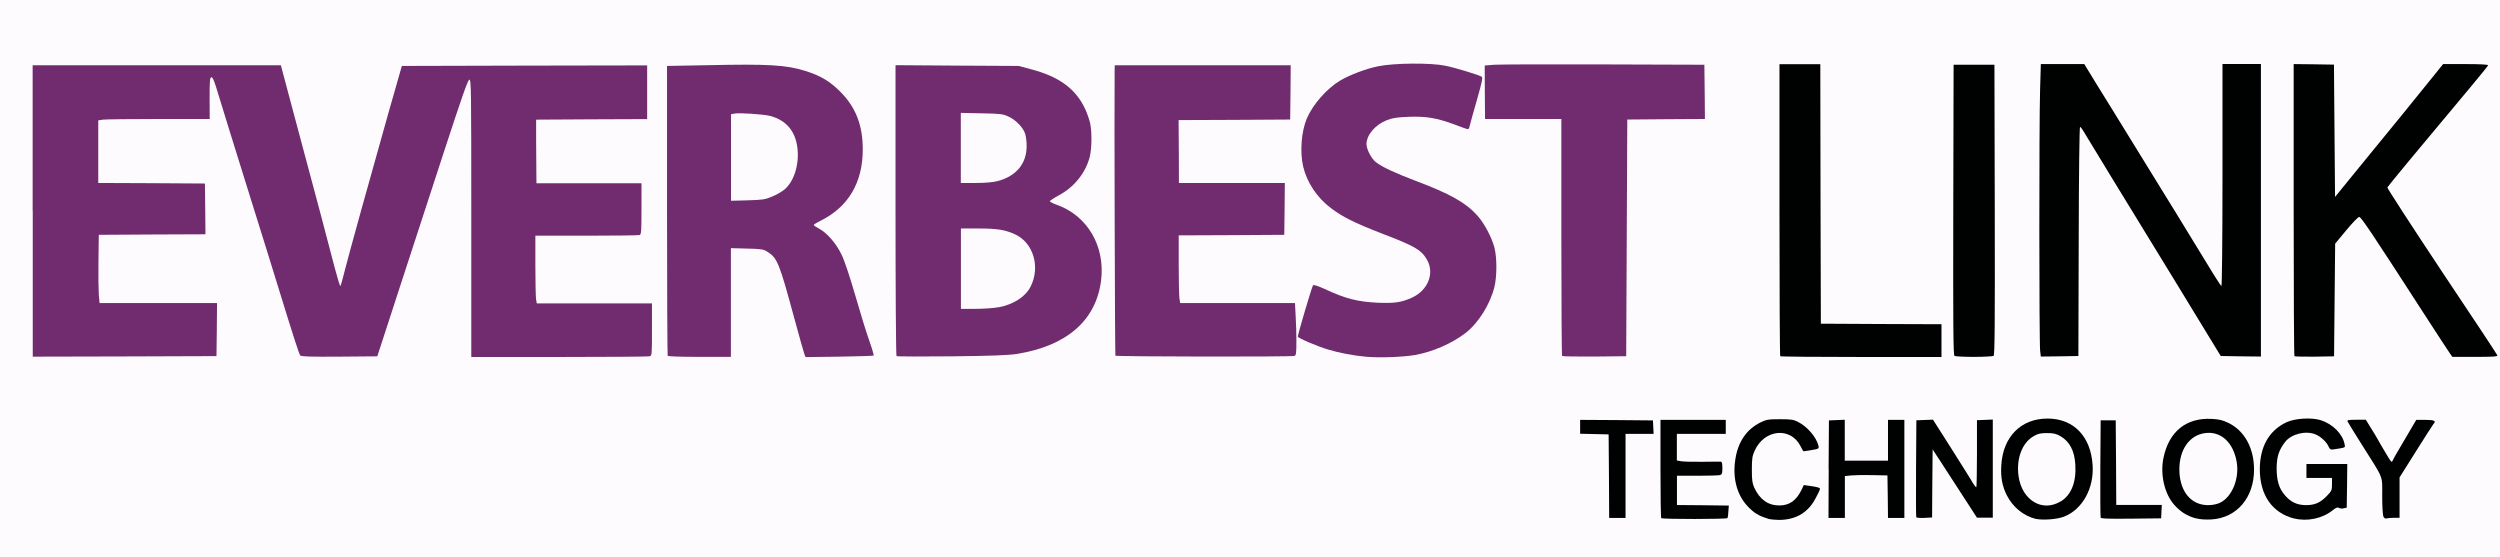
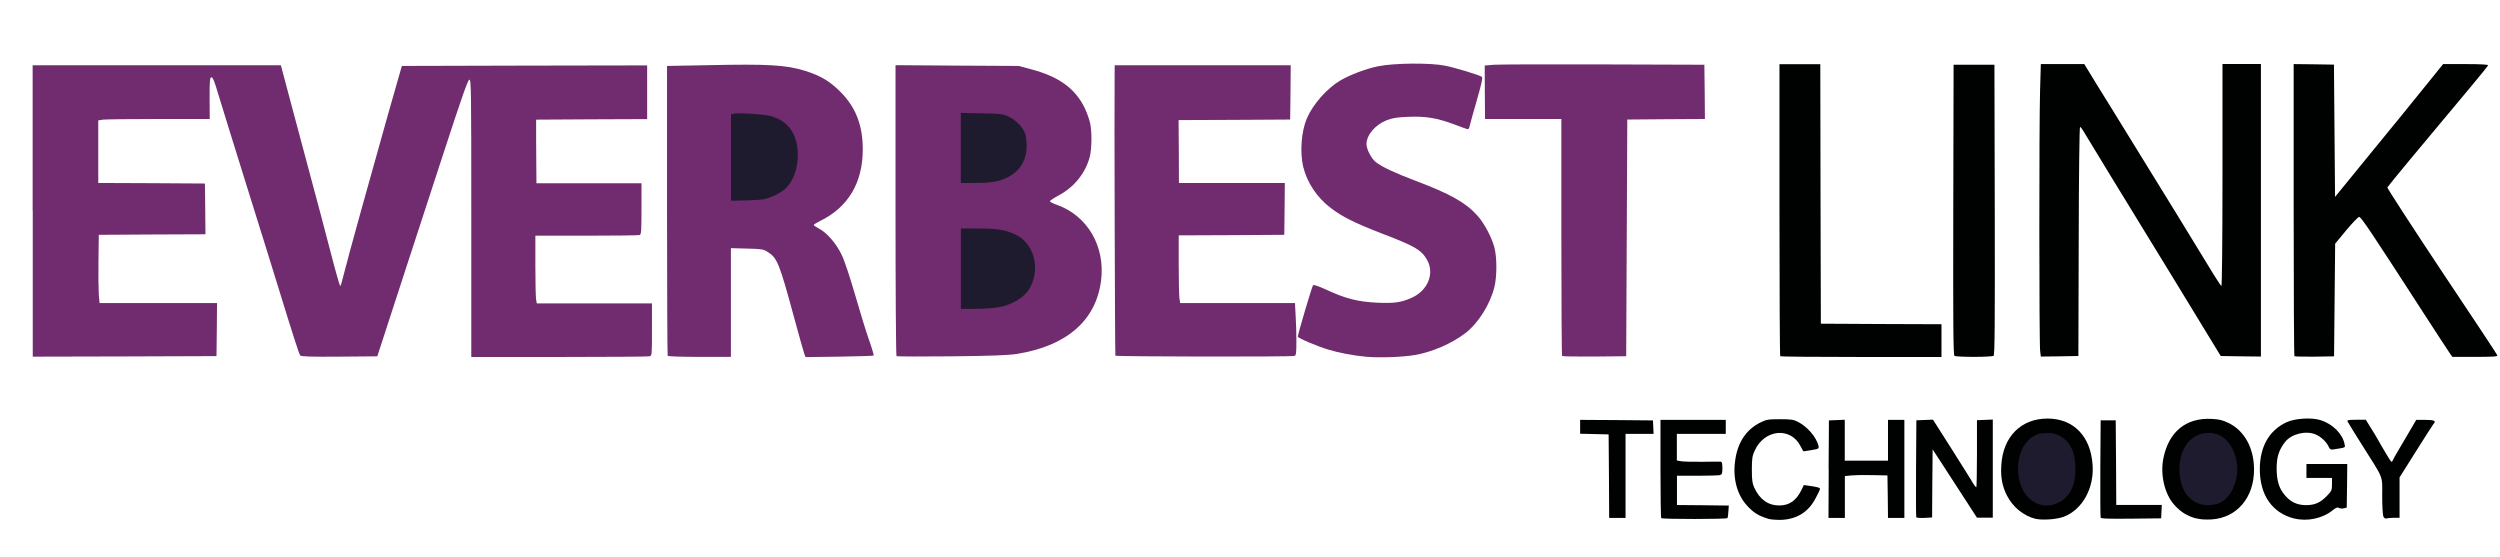
<svg xmlns="http://www.w3.org/2000/svg" version="1.0" width="229px" height="51px" viewBox="0 0 229 51" preserveAspectRatio="xMidYMid meet">
-   <g fill="#fefbff">
-     <path d="M0 25.63 l0 -25.63 114.50 0 114.50 0 0 25.63 0 25.63 -114.50 0 -114.50 0 0 -25.63z m164.23 21.37 c0.27 -0.12 0.67 -0.37 0.91 -0.56 0.43 -0.34 1.09 -1.35 0.99 -1.51 -0.03 -0.04 -0.19 -0.09 -0.35 -0.09 -0.25 0 -0.33 0.07 -0.45 0.34 -0.18 0.45 -0.68 1.01 -1.10 1.24 -0.51 0.28 -2.02 0.25 -2.58 -0.05 -0.52 -0.28 -0.95 -0.76 -1.26 -1.42 -0.19 -0.42 -0.22 -0.68 -0.22 -1.98 0 -1.35 0.02 -1.55 0.26 -2.05 0.30 -0.68 1.01 -1.37 1.57 -1.52 0.23 -0.06 0.72 -0.12 1.09 -0.12 1.07 0 1.75 0.37 2.17 1.21 0.20 0.40 0.43 0.48 0.74 0.30 0.13 -0.09 0.09 -0.19 -0.20 -0.62 -1.45 -2.11 -4.40 -1.98 -5.83 0.29 -0.51 0.81 -0.72 1.67 -0.67 2.72 0.06 1.27 0.35 2.01 1.11 2.82 1.10 1.20 2.53 1.56 3.85 0.98z m24.50 0 c1.22 -0.46 2.16 -1.64 2.52 -3.17 0.61 -2.63 -1.43 -5.32 -3.91 -5.14 -1.84 0.12 -3.31 1.59 -3.66 3.64 -0.29 1.72 0.68 3.74 2.17 4.50 1.04 0.52 1.82 0.58 2.88 0.17z m15.02 -0.13 c1.24 -0.59 2.03 -1.69 2.31 -3.19 0.23 -1.24 -0.25 -2.84 -1.15 -3.85 -0.21 -0.23 -0.68 -0.58 -1.05 -0.75 -2.30 -1.13 -4.76 0.29 -5.35 3.07 -0.36 1.73 0.47 3.73 1.91 4.57 1.10 0.64 2.21 0.69 3.33 0.15z m8.69 0.11 c0.27 -0.12 0.66 -0.35 0.88 -0.52 0.31 -0.25 0.50 -0.32 0.88 -0.32 l0.49 0 0 -1.66 0 -1.66 -1.55 0 -1.55 0 0 0.32 0 0.32 1.17 0 1.17 0 0 0.91 0 0.90 -0.53 0.53 c-0.66 0.66 -1.09 0.81 -2.24 0.80 -1.08 -0.01 -1.58 -0.22 -2.18 -0.91 -0.59 -0.69 -0.76 -1.32 -0.76 -2.82 0 -1.10 0.03 -1.36 0.25 -1.81 0.60 -1.30 1.32 -1.77 2.75 -1.77 1.22 0 1.91 0.38 2.47 1.34 0.09 0.15 0.18 0.18 0.41 0.12 l0.30 -0.07 -0.27 -0.45 c-0.58 -0.99 -1.89 -1.64 -3.12 -1.55 -3.13 0.26 -4.76 4.15 -2.88 6.88 1.03 1.48 2.82 2.07 4.33 1.42z m-54.49 -0.12 l0.03 -0.30 -2.35 0 -2.36 0 0 -1.66 0 -1.66 1.85 0 c2.14 0 2.32 -0.03 2.32 -0.38 l0 -0.26 -1.75 0 c-0.96 0 -1.90 -0.03 -2.08 -0.06 l-0.33 -0.06 0 -1.54 0 -1.54 2.24 0 2.24 0 0 -0.32 0 -0.32 -2.67 0 -2.67 0 0 4.14 c0 2.29 0.03 4.19 0.07 4.23 0.04 0.03 1.27 0.05 2.75 0.04 l2.68 -0.03 0.03 -0.29z m39.73 0 l0.03 -0.30 -2.08 0 -2.09 0 -0.02 -3.87 -0.03 -3.88 -0.37 0 -0.37 0 -0.03 4.06 c-0.01 2.23 0 4.12 0.03 4.20 0.03 0.11 0.59 0.13 2.48 0.11 l2.44 -0.03 0.03 -0.29z m-49.11 -3.61 l0 -3.85 1.29 0 1.28 0 -0.03 -0.29 -0.03 -0.30 -3.01 -0.03 -3.02 -0.02 0 0.32 0 0.31 1.31 0.03 1.30 0.03 0.03 3.82 0.02 3.81 0.43 0 0.43 0 0 -3.85z m20.08 1.93 l0 -1.92 0.57 -0.06 c0.30 -0.03 1.32 -0.05 2.26 -0.03 l1.71 0.03 0.03 1.95 0.02 1.94 0.43 0 0.43 0 0 -4.17 0 -4.17 -0.43 0 -0.43 0 0 1.87 0 1.87 -2.30 0 -2.30 0 0 -1.88 0 -1.87 -0.40 0.03 -0.41 0.03 -0.03 4.14 -0.02 4.13 0.43 0 0.43 0 0 -1.91z m8.01 -1.19 l0 -3.10 0.37 0 c0.36 0 0.41 0.05 0.97 0.94 0.33 0.51 1.23 1.90 2.01 3.10 l1.40 2.16 0.40 0 0.41 0 0 -4.18 0 -4.17 -0.40 0.03 -0.41 0.03 0.02 3.08 0.01 3.07 -0.41 0 c-0.35 0 -0.44 -0.05 -0.63 -0.37 -0.12 -0.21 -1 -1.61 -1.95 -3.11 l-1.72 -2.72 -0.44 0.03 -0.44 0.03 -0.03 4.14 -0.02 4.13 0.43 0 0.43 0 0 -3.10z m42.83 1.25 l0 -1.85 1.21 -1.92 c0.66 -1.05 1.31 -2.09 1.45 -2.31 l0.25 -0.41 -0.37 0 c-0.35 0 -0.37 0.03 -1.39 1.75 -0.57 0.96 -1.07 1.83 -1.10 1.92 -0.04 0.12 -0.19 0.17 -0.47 0.17 l-0.40 0 -0.98 -1.70 c-1.23 -2.14 -1.26 -2.17 -1.69 -2.13 l-0.34 0.03 0.65 1.01 c0.36 0.56 1.01 1.59 1.44 2.29 l0.78 1.28 0 1.68 c0 0.93 0.03 1.75 0.06 1.85 0.04 0.12 0.20 0.17 0.48 0.17 l0.42 0 0 -1.85z m-90.47 -13.01 c1.64 -0.23 3.61 -1.06 4.88 -2.04 1.67 -1.27 2.83 -3.64 2.83 -5.74 0 -1.53 -0.66 -3.21 -1.72 -4.40 -1.06 -1.20 -2.51 -2.01 -5.67 -3.19 -1.89 -0.72 -3.04 -1.25 -3.62 -1.70 -0.78 -0.60 -1.11 -2.08 -0.66 -3.05 0.27 -0.59 0.93 -1.15 1.68 -1.45 0.53 -0.20 0.89 -0.25 2.25 -0.29 1.85 -0.05 2.57 0.04 4.08 0.54 0.57 0.18 1.07 0.33 1.12 0.34 0.09 0 0.94 -2.84 1.09 -3.65 l0.06 -0.33 -1.15 -0.37 c-1.94 -0.63 -2.85 -0.77 -4.87 -0.75 -2.63 0.03 -4.48 0.49 -6.27 1.55 -1.23 0.74 -2.48 2.16 -3.03 3.45 -1.13 2.68 -0.25 5.75 2.20 7.58 1.06 0.80 2.16 1.35 4.59 2.30 3.11 1.20 3.67 1.53 4.21 2.42 0.27 0.46 0.30 0.61 0.30 1.42 -0.01 1.05 -0.18 1.51 -0.79 2.11 -0.88 0.85 -2.04 1.14 -4.35 1.06 -2.10 -0.07 -3.49 -0.42 -5.20 -1.27 -0.23 -0.12 -0.44 -0.19 -0.46 -0.16 -0.02 0.02 -0.28 0.85 -0.58 1.85 -0.29 1 -0.56 1.90 -0.60 2 -0.04 0.14 0.07 0.23 0.57 0.45 2.96 1.31 6.01 1.75 9.11 1.32z m-109.50 -2.04 l0.02 -2.11 -5.38 0 -5.38 0 -0.07 -0.77 c-0.03 -0.43 -0.05 -1.98 -0.03 -3.45 l0.03 -2.67 4.89 -0.03 4.88 -0.02 -0.02 -2.01 -0.03 -2 -4.88 -0.03 -4.89 -0.02 0 -3.19 0 -3.18 0.41 -0.07 c0.21 -0.03 2.50 -0.06 5.06 -0.06 l4.68 0 0.02 -1.90 0.03 -1.89 0.48 -0.03 0.48 -0.03 0.46 1.53 c0.26 0.84 1.46 4.74 2.69 8.68 1.23 3.94 2.55 8.19 2.94 9.45 1.21 3.93 1.78 5.71 1.89 5.85 0.09 0.10 0.82 0.13 3.27 0.11 l3.15 -0.03 1.91 -5.87 c1.06 -3.23 2.92 -8.93 4.13 -12.66 l2.21 -6.78 0.50 -0.03 0.50 -0.03 0 12.71 0 12.72 7.72 0 c4.24 0 7.82 -0.03 7.96 -0.06 0.23 -0.06 0.23 -0.09 0.23 -2.14 l0 -2.07 -5.28 0 -5.27 0 -0.07 -0.40 c-0.03 -0.22 -0.06 -1.76 -0.06 -3.42 l0 -3.02 4.69 0 c2.58 0 4.76 -0.03 4.86 -0.06 0.15 -0.05 0.17 -0.34 0.17 -2.08 l0 -2.02 -4.80 0 -4.79 0 -0.06 -1.73 c-0.03 -0.96 -0.04 -2.41 -0.04 -3.24 l0.02 -1.50 5.11 -0.03 5.09 -0.02 0 -2.14 0 -2.14 -10.91 0.02 -10.92 0.03 -1.11 3.90 c-1.59 5.60 -3.50 12.48 -4.03 14.53 l-0.46 1.76 -0.37 0.03 -0.37 0.03 -0.46 -1.79 c-0.46 -1.81 -1.78 -6.78 -3.67 -13.81 -0.56 -2.08 -1.07 -3.99 -1.13 -4.24 l-0.12 -0.46 -11.04 0 -11.05 0 0 13.03 0 13.03 8.10 -0.02 8.09 -0.03 0.03 -2.10z m47.12 -2.82 l0 -4.98 1.79 0.04 c1.67 0.03 1.82 0.05 2.19 0.29 0.91 0.57 1.08 0.97 2.47 6.10 0.44 1.61 0.84 3.08 0.91 3.24 l0.12 0.30 2.66 -0.03 c1.46 -0.02 2.69 -0.05 2.71 -0.09 0.03 -0.03 -0.11 -0.53 -0.31 -1.12 -0.21 -0.59 -0.74 -2.32 -1.17 -3.85 -0.48 -1.64 -0.97 -3.13 -1.23 -3.65 -0.48 -1.01 -1.35 -2.01 -2.07 -2.39 -0.44 -0.23 -0.48 -0.29 -0.48 -0.65 0 -0.38 0.03 -0.42 0.64 -0.72 1.94 -0.97 3.09 -2.39 3.63 -4.54 0.41 -1.61 0.20 -3.32 -0.61 -4.98 -0.29 -0.60 -0.60 -1.01 -1.25 -1.66 -0.96 -0.96 -1.82 -1.46 -3.21 -1.90 -1.66 -0.52 -2.77 -0.59 -8.99 -0.52 l-3.02 0.02 0 12.96 c0 7.13 0.03 13 0.07 13.03 0.03 0.04 1.22 0.07 2.62 0.07 l2.54 0 0 -4.98z m26.17 4.72 c3.83 -0.62 6.31 -2.34 7.35 -5.09 1.20 -3.20 -0.46 -6.76 -3.67 -7.91 l-0.69 -0.25 0.03 -0.43 c0.03 -0.42 0.05 -0.44 0.83 -0.85 2.68 -1.43 3.70 -4.42 2.45 -7.20 -0.85 -1.89 -2.40 -3.03 -5.04 -3.72 l-1.09 -0.29 -5.31 -0.03 -5.32 -0.04 0 12.97 c0 7.12 0.03 13 0.09 13.05 0.14 0.15 9.26 -0.02 10.38 -0.20z m25.46 0.19 c0.19 -0.07 0.22 -1.05 0.10 -3.07 l-0.06 -1.14 -5.26 0 -5.26 0 -0.07 -0.49 c-0.03 -0.28 -0.06 -1.82 -0.06 -3.42 l0 -2.93 4.84 -0.02 4.83 -0.03 0.03 -2.05 0.02 -2.06 -4.86 0 -4.86 0 0 -3.20 0 -3.20 5.11 -0.02 5.09 -0.03 0.03 -2.16 0.02 -2.17 -7.74 0 -7.74 0 0 0.62 c-0.03 6.15 0.02 25.28 0.06 25.35 0.06 0.11 15.52 0.14 15.79 0.03z m30.40 -10.83 l0.05 -10.84 3.56 -0.03 3.55 -0.02 -0.02 -2.17 -0.03 -2.16 -9.69 0 c-5.32 0 -9.70 0.02 -9.72 0.05 -0.03 0.03 -0.03 1 0 2.17 l0.04 2.10 3.46 0 3.46 0 0 10.82 c0 5.96 0.03 10.86 0.07 10.91 0.04 0.03 1.23 0.05 2.64 0.04 l2.57 -0.03 0.05 -10.84z m28.84 9.72 l0 -1.17 -5.52 -0.02 -5.53 -0.03 -0.03 -11.88 -0.02 -11.89 -1.55 0 -1.55 0 0 13.01 c0 7.16 0.03 13.05 0.07 13.08 0.03 0.04 3.24 0.07 7.10 0.07 l7.03 0 0 -1.17z m4.79 1.09 c0.11 -0.07 0.13 -2.76 0.11 -13.06 l-0.03 -12.97 -1.55 0 -1.55 0 -0.03 12.97 c-0.02 10.31 0 12.99 0.11 13.06 0.07 0.04 0.74 0.09 1.47 0.09 0.74 0 1.40 -0.04 1.47 -0.09z m7.80 -10.46 l0.02 -10.50 0.42 0 c0.41 0 0.44 0.03 0.77 0.62 0.32 0.56 3.59 5.91 8.17 13.37 0.98 1.61 2.36 3.86 3.03 4.97 l1.24 2.03 1.52 0.03 1.52 0.03 0 -13.09 0 -13.08 -1.44 0 -1.44 0 0 10.21 0 10.20 -0.40 -0.03 c-0.41 -0.03 -0.42 -0.04 -1.67 -2.11 -0.69 -1.14 -1.98 -3.24 -2.85 -4.65 -0.87 -1.41 -2.60 -4.22 -3.85 -6.25 -1.25 -2.03 -2.78 -4.52 -3.41 -5.52 l-1.13 -1.85 -1.67 0 -1.67 0 -0.07 2.60 c-0.09 2.89 -0.07 22.41 0.02 23.12 l0.05 0.46 1.40 -0.03 1.40 -0.03 0.03 -10.49z m23.41 5.33 l0.05 -5.16 1.01 -1.22 1.01 -1.23 0.49 0 0.50 0 1.79 2.76 c0.98 1.51 2.77 4.26 3.96 6.11 1.20 1.85 2.28 3.49 2.39 3.66 l0.21 0.29 1.59 0 1.59 0 -4.90 -7.36 c-4.36 -6.53 -4.91 -7.41 -4.91 -7.78 0 -0.37 0.23 -0.68 2.95 -3.93 1.61 -1.93 3.61 -4.33 4.43 -5.32 l1.48 -1.78 -1.54 0 -1.54 0 -0.36 0.46 c-0.51 0.63 -3.63 4.45 -6.80 8.35 -2.49 3.04 -2.73 3.31 -3.07 3.34 l-0.36 0.03 -0.02 -6.07 -0.03 -6.07 -1.52 -0.03 -1.53 -0.03 0 13.02 c0 7.16 0.03 13.05 0.07 13.09 0.04 0.03 0.73 0.05 1.52 0.04 l1.45 -0.03 0.05 -5.16z" />
+   <g fill="#1e1b2e">
+     <path d="M164.23 47 c0.27 -0.12 0.67 -0.37 0.91 -0.56 0.43 -0.34 1.09 -1.35 0.99 -1.51 -0.03 -0.04 -0.19 -0.09 -0.35 -0.09 -0.25 0 -0.33 0.07 -0.45 0.34 -0.18 0.45 -0.68 1.01 -1.10 1.24 -0.51 0.28 -2.02 0.25 -2.58 -0.05 -0.52 -0.28 -0.95 -0.76 -1.26 -1.42 -0.19 -0.42 -0.22 -0.68 -0.22 -1.98 0 -1.35 0.02 -1.55 0.26 -2.05 0.30 -0.68 1.01 -1.37 1.57 -1.52 0.23 -0.06 0.72 -0.12 1.09 -0.12 1.07 0 1.75 0.37 2.17 1.21 0.20 0.40 0.43 0.48 0.74 0.30 0.13 -0.09 0.09 -0.19 -0.20 -0.62 -1.45 -2.11 -4.40 -1.98 -5.83 0.29 -0.51 0.81 -0.72 1.67 -0.67 2.72 0.06 1.27 0.35 2.01 1.11 2.82 1.10 1.20 2.53 1.56 3.85 0.98z m24.50 0 c1.22 -0.46 2.16 -1.64 2.52 -3.17 0.61 -2.63 -1.43 -5.32 -3.91 -5.14 -1.84 0.12 -3.31 1.59 -3.66 3.64 -0.29 1.72 0.68 3.74 2.17 4.50 1.04 0.52 1.82 0.58 2.88 0.17z m15.02 -0.13 c1.24 -0.59 2.03 -1.69 2.31 -3.19 0.23 -1.24 -0.25 -2.84 -1.15 -3.85 -0.21 -0.23 -0.68 -0.58 -1.05 -0.75 -2.30 -1.13 -4.76 0.29 -5.35 3.07 -0.36 1.73 0.47 3.73 1.91 4.57 1.10 0.64 2.21 0.69 3.33 0.15z m8.69 0.11 c0.27 -0.12 0.66 -0.35 0.88 -0.52 0.31 -0.25 0.50 -0.32 0.88 -0.32 l0.49 0 0 -1.66 0 -1.66 -1.55 0 -1.55 0 0 0.32 0 0.32 1.17 0 1.17 0 0 0.91 0 0.90 -0.53 0.53 c-0.66 0.66 -1.09 0.81 -2.24 0.80 -1.08 -0.01 -1.58 -0.22 -2.18 -0.91 -0.59 -0.69 -0.76 -1.32 -0.76 -2.82 0 -1.10 0.03 -1.36 0.25 -1.81 0.60 -1.30 1.32 -1.77 2.75 -1.77 1.22 0 1.91 0.38 2.47 1.34 0.09 0.15 0.18 0.18 0.41 0.12 l0.30 -0.07 -0.27 -0.45 c-0.58 -0.99 -1.89 -1.64 -3.12 -1.55 -3.13 0.26 -4.76 4.15 -2.88 6.88 1.03 1.48 2.82 2.07 4.33 1.42z m-54.49 -0.12 l0.03 -0.30 -2.35 0 -2.36 0 0 -1.66 0 -1.66 1.85 0 c2.14 0 2.32 -0.03 2.32 -0.38 l0 -0.26 -1.75 0 c-0.96 0 -1.90 -0.03 -2.08 -0.06 l-0.33 -0.06 0 -1.54 0 -1.54 2.24 0 2.24 0 0 -0.32 0 -0.32 -2.67 0 -2.67 0 0 4.14 c0 2.29 0.03 4.19 0.07 4.23 0.04 0.03 1.27 0.05 2.75 0.04 l2.68 -0.03 0.03 -0.29z m39.73 0 l0.03 -0.30 -2.08 0 -2.09 0 -0.02 -3.87 -0.03 -3.88 -0.37 0 -0.37 0 -0.03 4.06 c-0.01 2.23 0 4.12 0.03 4.20 0.03 0.11 0.59 0.13 2.48 0.11 l2.44 -0.03 0.03 -0.29z m-49.11 -3.61 l0 -3.85 1.29 0 1.28 0 -0.03 -0.29 -0.03 -0.30 -3.01 -0.03 -3.02 -0.02 0 0.32 0 0.31 1.31 0.03 1.30 0.03 0.03 3.82 0.02 3.81 0.43 0 0.43 0 0 -3.85z m20.08 1.93 l0 -1.92 0.57 -0.06 c0.30 -0.03 1.32 -0.05 2.26 -0.03 l1.71 0.03 0.03 1.95 0.02 1.94 0.43 0 0.43 0 0 -4.17 0 -4.17 -0.43 0 -0.43 0 0 1.87 0 1.87 -2.30 0 -2.30 0 0 -1.88 0 -1.87 -0.40 0.03 -0.41 0.03 -0.03 4.14 -0.02 4.13 0.43 0 0.43 0 0 -1.91z m8.01 -1.19 l0 -3.10 0.37 0 c0.36 0 0.41 0.05 0.97 0.94 0.33 0.51 1.23 1.90 2.01 3.10 l1.40 2.16 0.40 0 0.41 0 0 -4.18 0 -4.17 -0.40 0.03 -0.41 0.03 0.02 3.08 0.01 3.07 -0.41 0 c-0.35 0 -0.44 -0.05 -0.63 -0.37 -0.12 -0.21 -1 -1.61 -1.95 -3.11 l-1.72 -2.72 -0.44 0.03 -0.44 0.03 -0.03 4.14 -0.02 4.13 0.43 0 0.43 0 0 -3.10z m42.83 1.25 l0 -1.85 1.21 -1.92 c0.66 -1.05 1.31 -2.09 1.45 -2.31 l0.25 -0.41 -0.37 0 c-0.35 0 -0.37 0.03 -1.39 1.75 -0.57 0.96 -1.07 1.83 -1.10 1.92 -0.04 0.12 -0.19 0.17 -0.47 0.17 l-0.40 0 -0.98 -1.70 c-1.23 -2.14 -1.26 -2.17 -1.69 -2.13 l-0.34 0.03 0.65 1.01 c0.36 0.56 1.01 1.59 1.44 2.29 l0.78 1.28 0 1.68 c0 0.93 0.03 1.75 0.06 1.85 0.04 0.12 0.20 0.17 0.48 0.17 l0.42 0 0 -1.85z m-90.47 -13.01 c1.64 -0.23 3.61 -1.06 4.88 -2.04 1.67 -1.27 2.83 -3.64 2.83 -5.74 0 -1.53 -0.66 -3.21 -1.72 -4.40 -1.06 -1.20 -2.51 -2.01 -5.67 -3.19 -1.89 -0.72 -3.04 -1.25 -3.62 -1.70 -0.78 -0.60 -1.11 -2.08 -0.66 -3.05 0.27 -0.59 0.93 -1.15 1.68 -1.45 0.53 -0.20 0.89 -0.25 2.25 -0.29 1.85 -0.05 2.57 0.04 4.08 0.54 0.57 0.18 1.07 0.33 1.12 0.34 0.09 0 0.94 -2.84 1.09 -3.65 l0.06 -0.33 -1.15 -0.37 c-1.94 -0.63 -2.85 -0.77 -4.87 -0.75 -2.63 0.03 -4.48 0.49 -6.27 1.55 -1.23 0.74 -2.48 2.16 -3.03 3.45 -1.13 2.68 -0.25 5.75 2.20 7.58 1.06 0.80 2.16 1.35 4.59 2.30 3.11 1.20 3.67 1.53 4.21 2.42 0.27 0.46 0.30 0.61 0.30 1.42 -0.01 1.05 -0.18 1.51 -0.79 2.11 -0.88 0.85 -2.04 1.14 -4.35 1.06 -2.10 -0.07 -3.49 -0.42 -5.20 -1.27 -0.23 -0.12 -0.44 -0.19 -0.46 -0.16 -0.02 0.02 -0.28 0.85 -0.58 1.85 -0.29 1 -0.56 1.90 -0.60 2 -0.04 0.14 0.07 0.23 0.57 0.45 2.96 1.31 6.01 1.75 9.11 1.32z m-109.50 -2.04 l0.02 -2.11 -5.38 0 -5.38 0 -0.07 -0.77 c-0.03 -0.43 -0.05 -1.98 -0.03 -3.45 l0.03 -2.67 4.89 -0.03 4.88 -0.02 -0.02 -2.01 -0.03 -2 -4.88 -0.03 -4.89 -0.02 0 -3.19 0 -3.18 0.41 -0.07 c0.21 -0.03 2.50 -0.06 5.06 -0.06 l4.68 0 0.02 -1.90 0.03 -1.89 0.48 -0.03 0.48 -0.03 0.46 1.53 c0.26 0.84 1.46 4.74 2.69 8.68 1.23 3.94 2.55 8.19 2.94 9.45 1.21 3.93 1.78 5.71 1.89 5.85 0.09 0.10 0.82 0.13 3.27 0.11 l3.15 -0.03 1.91 -5.87 c1.06 -3.23 2.92 -8.93 4.13 -12.66 l2.21 -6.78 0.50 -0.03 0.50 -0.03 0 12.71 0 12.72 7.72 0 c4.24 0 7.82 -0.03 7.96 -0.06 0.23 -0.06 0.23 -0.09 0.23 -2.14 l0 -2.07 -5.28 0 -5.27 0 -0.07 -0.40 c-0.03 -0.22 -0.06 -1.76 -0.06 -3.42 l0 -3.02 4.69 0 c2.58 0 4.76 -0.03 4.86 -0.06 0.15 -0.05 0.17 -0.34 0.17 -2.08 l0 -2.02 -4.80 0 -4.79 0 -0.06 -1.73 c-0.03 -0.96 -0.04 -2.41 -0.04 -3.24 l0.02 -1.50 5.11 -0.03 5.09 -0.02 0 -2.14 0 -2.14 -10.91 0.02 -10.92 0.03 -1.11 3.90 c-1.59 5.60 -3.50 12.48 -4.03 14.53 l-0.46 1.76 -0.37 0.03 -0.37 0.03 -0.46 -1.79 c-0.46 -1.81 -1.78 -6.78 -3.67 -13.81 -0.56 -2.08 -1.07 -3.99 -1.13 -4.24 l-0.12 -0.46 -11.04 0 -11.05 0 0 13.03 0 13.03 8.10 -0.02 8.09 -0.03 0.03 -2.10z m47.12 -2.82 l0 -4.98 1.79 0.04 c1.67 0.03 1.82 0.05 2.19 0.29 0.91 0.57 1.08 0.97 2.47 6.10 0.44 1.61 0.84 3.08 0.91 3.24 l0.12 0.30 2.66 -0.03 c1.46 -0.02 2.69 -0.05 2.71 -0.09 0.03 -0.03 -0.11 -0.53 -0.31 -1.12 -0.21 -0.59 -0.74 -2.32 -1.17 -3.85 -0.48 -1.64 -0.97 -3.13 -1.23 -3.65 -0.48 -1.01 -1.35 -2.01 -2.07 -2.39 -0.44 -0.23 -0.48 -0.29 -0.48 -0.65 0 -0.38 0.03 -0.42 0.64 -0.72 1.94 -0.97 3.09 -2.39 3.63 -4.54 0.41 -1.61 0.20 -3.32 -0.61 -4.98 -0.29 -0.60 -0.60 -1.01 -1.25 -1.66 -0.96 -0.96 -1.82 -1.46 -3.21 -1.90 -1.66 -0.52 -2.77 -0.59 -8.99 -0.52 l-3.02 0.02 0 12.96 c0 7.13 0.03 13 0.07 13.03 0.03 0.04 1.22 0.07 2.62 0.07 l2.54 0 0 -4.98z m26.17 4.72 c3.83 -0.62 6.31 -2.34 7.35 -5.09 1.20 -3.20 -0.46 -6.76 -3.67 -7.91 l-0.69 -0.25 0.03 -0.43 c0.03 -0.42 0.05 -0.44 0.83 -0.85 2.68 -1.43 3.70 -4.42 2.45 -7.20 -0.85 -1.89 -2.40 -3.03 -5.04 -3.72 l-1.09 -0.29 -5.31 -0.03 -5.32 -0.04 0 12.97 c0 7.12 0.03 13 0.09 13.05 0.14 0.15 9.26 -0.02 10.38 -0.20z m25.46 0.19 c0.19 -0.07 0.22 -1.05 0.10 -3.07 l-0.06 -1.14 -5.26 0 -5.26 0 -0.07 -0.49 c-0.03 -0.28 -0.06 -1.82 -0.06 -3.42 l0 -2.93 4.84 -0.02 4.83 -0.03 0.03 -2.05 0.02 -2.06 -4.86 0 -4.86 0 0 -3.20 0 -3.20 5.11 -0.02 5.09 -0.03 0.03 -2.16 0.02 -2.17 -7.74 0 -7.74 0 0 0.62 c-0.03 6.15 0.02 25.28 0.06 25.35 0.06 0.11 15.52 0.14 15.79 0.03z m30.40 -10.83 l0.05 -10.84 3.56 -0.03 3.55 -0.02 -0.02 -2.17 -0.03 -2.16 -9.69 0 c-5.32 0 -9.70 0.02 -9.72 0.05 -0.03 0.03 -0.03 1 0 2.17 l0.04 2.10 3.46 0 3.46 0 0 10.82 c0 5.96 0.03 10.86 0.07 10.91 0.04 0.03 1.23 0.05 2.64 0.04 l2.57 -0.03 0.05 -10.84z m28.84 9.72 l0 -1.17 -5.52 -0.02 -5.53 -0.03 -0.03 -11.88 -0.02 -11.89 -1.55 0 -1.55 0 0 13.01 c0 7.16 0.03 13.05 0.07 13.08 0.03 0.04 3.24 0.07 7.10 0.07 l7.03 0 0 -1.17z m4.79 1.09 c0.11 -0.07 0.13 -2.76 0.11 -13.06 l-0.03 -12.97 -1.55 0 -1.55 0 -0.03 12.97 c-0.02 10.31 0 12.99 0.11 13.06 0.07 0.04 0.74 0.09 1.47 0.09 0.74 0 1.40 -0.04 1.47 -0.09z m7.80 -10.46 l0.02 -10.50 0.42 0 c0.41 0 0.44 0.03 0.77 0.62 0.32 0.56 3.59 5.91 8.17 13.37 0.98 1.61 2.36 3.86 3.03 4.97 l1.24 2.03 1.52 0.03 1.52 0.03 0 -13.09 0 -13.08 -1.44 0 -1.44 0 0 10.21 0 10.20 -0.40 -0.03 c-0.41 -0.03 -0.42 -0.04 -1.67 -2.11 -0.69 -1.14 -1.98 -3.24 -2.85 -4.65 -0.87 -1.41 -2.60 -4.22 -3.85 -6.25 -1.25 -2.03 -2.78 -4.52 -3.41 -5.52 l-1.13 -1.85 -1.67 0 -1.67 0 -0.07 2.60 c-0.09 2.89 -0.07 22.41 0.02 23.12 l0.05 0.46 1.40 -0.03 1.40 -0.03 0.03 -10.49z m23.41 5.33 l0.05 -5.16 1.01 -1.22 1.01 -1.23 0.49 0 0.50 0 1.79 2.76 c0.98 1.51 2.77 4.26 3.96 6.11 1.20 1.85 2.28 3.49 2.39 3.66 l0.21 0.29 1.59 0 1.59 0 -4.90 -7.36 c-4.36 -6.53 -4.91 -7.41 -4.91 -7.78 0 -0.37 0.23 -0.68 2.95 -3.93 1.61 -1.93 3.61 -4.33 4.43 -5.32 l1.48 -1.78 -1.54 0 -1.54 0 -0.36 0.46 c-0.51 0.63 -3.63 4.45 -6.80 8.35 -2.49 3.04 -2.73 3.31 -3.07 3.34 l-0.36 0.03 -0.02 -6.07 -0.03 -6.07 -1.52 -0.03 -1.53 -0.03 0 13.02 c0 7.16 0.03 13.05 0.07 13.09 0.04 0.03 0.73 0.05 1.52 0.04 l1.45 -0.03 0.05 -5.16z" />
    <path d="M186.65 46.58 c-1.19 -0.31 -1.88 -1.23 -2.09 -2.75 -0.27 -1.91 0.27 -3.54 1.39 -4.19 0.45 -0.27 0.59 -0.29 1.56 -0.29 0.97 0 1.11 0.03 1.56 0.29 0.47 0.28 0.84 0.74 1.15 1.42 0.20 0.44 0.28 2.52 0.12 3.29 -0.16 0.78 -0.67 1.54 -1.29 1.92 -0.40 0.25 -0.65 0.31 -1.28 0.34 -0.44 0.02 -0.93 0.01 -1.11 -0.04z" />
    <path d="M201.46 46.57 c-0.95 -0.20 -1.69 -0.92 -2 -1.95 -0.21 -0.72 -0.21 -2.53 0 -3.26 0.21 -0.70 0.75 -1.40 1.34 -1.73 0.42 -0.23 0.61 -0.27 1.50 -0.27 0.92 0 1.06 0.03 1.53 0.30 0.85 0.50 1.31 1.43 1.43 2.87 0.14 1.77 -0.47 3.26 -1.57 3.82 -0.46 0.23 -1.59 0.34 -2.22 0.21z" />
    <path d="M66.65 14.43 l0 -4.28 0.29 -0.06 c0.43 -0.11 3.32 0.04 3.93 0.20 1.53 0.42 2.31 1.36 2.52 3.08 0.21 1.77 -0.27 3.50 -1.20 4.30 -0.25 0.20 -0.76 0.50 -1.15 0.67 -0.66 0.28 -0.82 0.30 -2.54 0.33 l-1.85 0.04 0 -4.28z" />
    <path d="M87.69 24.62 l0 -4.01 1.95 0 c2.06 0 2.76 0.11 3.70 0.56 1.04 0.50 1.68 1.52 1.78 2.87 0.12 1.42 -0.27 2.65 -1.05 3.35 -1 0.91 -2.23 1.23 -4.74 1.23 l-1.64 0 0 -4.01z" />
    <path d="M87.69 13.55 l0 -3.52 2.22 0.03 c2.05 0.03 2.25 0.05 2.77 0.29 0.66 0.29 1.34 0.98 1.54 1.57 0.10 0.25 0.15 0.84 0.15 1.48 -0.01 1.21 -0.22 1.86 -0.83 2.49 -0.88 0.92 -1.85 1.20 -4.18 1.20 l-1.67 0 0 -3.54z" />
  </g>
  <g fill="#702c6e">
    <path d="M125.15 32.68 c-1.19 -0.11 -2.47 -0.35 -3.49 -0.66 -1.06 -0.32 -2.78 -1.06 -2.78 -1.19 0 -0.21 1.30 -4.61 1.40 -4.71 0.05 -0.05 0.49 0.09 1.06 0.35 1.93 0.90 3.01 1.17 4.87 1.26 1.51 0.06 2.13 -0.02 3.09 -0.45 1.50 -0.66 2.14 -2.26 1.40 -3.51 -0.52 -0.89 -1.10 -1.23 -4.20 -2.41 -2.44 -0.95 -3.54 -1.50 -4.59 -2.30 -1.26 -0.94 -2.19 -2.34 -2.54 -3.80 -0.31 -1.35 -0.17 -3.21 0.34 -4.42 0.56 -1.29 1.81 -2.71 3.03 -3.45 0.92 -0.54 2.37 -1.09 3.50 -1.32 1.46 -0.30 4.80 -0.33 6.15 -0.05 0.94 0.19 3.07 0.84 3.34 1.01 0.11 0.07 0.01 0.53 -0.44 2.11 -0.32 1.11 -0.62 2.18 -0.66 2.37 -0.05 0.27 -0.12 0.35 -0.25 0.31 -0.11 -0.03 -0.64 -0.22 -1.21 -0.44 -1.59 -0.58 -2.56 -0.74 -4.14 -0.68 -1.06 0.04 -1.47 0.11 -1.98 0.30 -1.07 0.42 -1.87 1.35 -1.88 2.19 0 0.48 0.45 1.36 0.87 1.67 0.58 0.45 1.73 0.98 3.62 1.70 3.16 1.19 4.61 2 5.67 3.19 0.63 0.70 1.29 1.95 1.55 2.89 0.25 0.93 0.25 2.69 0 3.68 -0.40 1.58 -1.47 3.29 -2.66 4.20 -1.24 0.95 -2.99 1.71 -4.61 2 -1.15 0.19 -3.19 0.27 -4.46 0.16z" />
    <path d="M2.99 19.33 l0 -13.35 11.38 0 11.36 0 0.12 0.46 c0.06 0.25 0.58 2.16 1.13 4.24 1.89 7.03 3.21 12.01 3.67 13.81 0.26 0.98 0.49 1.75 0.53 1.71 0.04 -0.04 0.20 -0.61 0.36 -1.26 0.36 -1.45 2.44 -8.94 4.05 -14.63 l1.22 -4.27 11.24 -0.03 11.23 -0.02 0 2.46 0 2.46 -5.09 0.02 -5.08 0.03 0 1.87 c0 1.03 0.01 2.34 0.02 2.92 l0.01 1.04 4.81 0 4.81 0 0 2.34 c0 2.03 -0.02 2.35 -0.17 2.40 -0.10 0.03 -2.28 0.06 -4.86 0.06 l-4.69 0 0 2.70 c0 1.47 0.03 2.87 0.06 3.10 l0.07 0.40 5.27 0 5.28 0 0 2.39 c0 2.39 0 2.39 -0.23 2.46 -0.14 0.03 -3.87 0.06 -8.28 0.06 l-8.04 0 0 -12.72 c0 -11.89 -0.01 -12.71 -0.18 -12.68 -0.14 0.02 -0.70 1.64 -2.39 6.81 -1.22 3.73 -3.08 9.43 -4.13 12.66 l-1.91 5.87 -3.47 0.03 c-2.70 0.02 -3.50 -0.01 -3.59 -0.11 -0.11 -0.14 -0.68 -1.92 -1.89 -5.85 -0.38 -1.26 -1.71 -5.51 -2.94 -9.45 -1.23 -3.94 -2.44 -7.84 -2.69 -8.68 -0.34 -1.15 -0.49 -1.52 -0.62 -1.50 -0.14 0.03 -0.16 0.32 -0.16 1.93 l0.01 1.89 -4.71 0 c-2.58 0 -4.88 0.03 -5.09 0.06 l-0.41 0.07 0 2.86 0 2.87 4.89 0.02 4.88 0.03 0.03 2.32 0.02 2.33 -4.88 0.02 -4.89 0.03 -0.03 2.35 c-0.02 1.29 0 2.70 0.03 3.13 l0.07 0.77 5.38 0 5.38 0 -0.02 2.44 -0.03 2.42 -8.41 0.03 -8.42 0.02 0 -13.35z" />
    <path d="M61.16 32.59 c-0.03 -0.05 -0.06 -6.05 -0.06 -13.32 l0 -13.23 3.81 -0.07 c5.46 -0.12 7.10 -0.02 8.84 0.52 1.40 0.44 2.25 0.94 3.21 1.90 1.42 1.41 2.07 3.08 2.07 5.29 0 3.03 -1.31 5.27 -3.85 6.53 -0.35 0.17 -0.64 0.35 -0.64 0.40 0 0.04 0.21 0.19 0.48 0.33 0.73 0.38 1.59 1.38 2.07 2.39 0.26 0.52 0.75 2.01 1.23 3.65 0.44 1.53 1.01 3.40 1.28 4.15 0.27 0.76 0.46 1.41 0.43 1.44 -0.03 0.03 -1.45 0.07 -3.15 0.10 l-3.09 0.04 -0.12 -0.31 c-0.06 -0.16 -0.47 -1.62 -0.91 -3.24 -1.39 -5.13 -1.56 -5.53 -2.47 -6.10 -0.36 -0.23 -0.54 -0.26 -1.87 -0.29 l-1.47 -0.04 0 4.98 0 4.98 -2.87 0 c-1.59 0 -2.91 -0.04 -2.94 -0.10z m9.56 -14.58 c0.40 -0.16 0.91 -0.46 1.15 -0.66 0.88 -0.76 1.36 -2.31 1.17 -3.82 -0.19 -1.54 -1.04 -2.52 -2.49 -2.91 -0.63 -0.16 -2.92 -0.31 -3.31 -0.21 l-0.28 0.06 0 3.96 0 3.96 1.53 -0.04 c1.36 -0.04 1.59 -0.07 2.22 -0.34z" />
    <path d="M82.12 32.63 c-0.05 -0.05 -0.09 -6.07 -0.09 -13.37 l0 -13.29 5.64 0.04 5.63 0.03 1.09 0.29 c2.64 0.68 4.19 1.83 5.04 3.72 0.17 0.37 0.36 0.94 0.43 1.25 0.17 0.80 0.15 2.33 -0.04 3.07 -0.38 1.47 -1.42 2.77 -2.83 3.52 -0.43 0.23 -0.80 0.48 -0.82 0.53 -0.02 0.06 0.28 0.22 0.66 0.35 2.79 1 4.42 3.80 4.03 6.92 -0.46 3.66 -3.13 5.99 -7.71 6.73 -0.76 0.12 -2.28 0.18 -5.98 0.22 -2.73 0.03 -5 0.02 -5.04 -0.02z m9.35 -4.48 c1.39 -0.27 2.47 -0.97 2.94 -1.91 0.89 -1.78 0.26 -3.96 -1.38 -4.75 -0.90 -0.43 -1.66 -0.56 -3.38 -0.56 l-1.63 0 0 3.68 0 3.68 1.32 0 c0.73 0 1.69 -0.06 2.13 -0.15z m-0.10 -11.56 c1.70 -0.44 2.66 -1.58 2.67 -3.19 0 -0.41 -0.06 -0.94 -0.14 -1.16 -0.20 -0.59 -0.88 -1.28 -1.54 -1.57 -0.50 -0.23 -0.74 -0.26 -2.45 -0.29 l-1.90 -0.04 0 3.21 0 3.21 1.35 0 c0.88 0 1.58 -0.06 2.01 -0.17z" />
    <path d="M102.17 32.60 c-0.04 -0.06 -0.11 -22.71 -0.07 -26 l0.01 -0.62 8.06 0 8.06 0 -0.02 2.49 -0.03 2.48 -5.11 0.03 -5.11 0.02 0.02 2.88 0.01 2.88 4.85 0 4.85 0 -0.02 2.38 -0.03 2.37 -4.83 0.03 -4.84 0.02 0 2.61 c0 1.43 0.03 2.82 0.06 3.10 l0.07 0.49 5.26 0 5.26 0 0.06 1.14 c0.04 0.62 0.07 1.70 0.07 2.38 0 1.05 -0.03 1.27 -0.17 1.32 -0.26 0.10 -16.36 0.07 -16.43 -0.02z" />
    <path d="M143.09 32.61 c-0.04 -0.03 -0.07 -4.93 -0.07 -10.89 l0 -10.82 -3.49 0 -3.50 0 -0.02 -2.45 -0.01 -2.45 0.87 -0.07 c0.48 -0.03 5.01 -0.05 10.06 -0.03 l9.19 0.03 0.03 2.48 0.02 2.49 -3.55 0.02 -3.56 0.03 -0.05 10.84 -0.05 10.84 -2.89 0.03 c-1.59 0.01 -2.92 -0.01 -2.96 -0.05z" />
  </g>
  <g fill="#000101">
    <path d="M161.92 47.50 c-0.83 -0.25 -1.26 -0.51 -1.86 -1.15 -0.93 -1 -1.34 -2.47 -1.13 -4.08 0.21 -1.71 1 -2.92 2.34 -3.58 0.54 -0.26 0.70 -0.29 1.77 -0.29 1 0 1.25 0.03 1.66 0.25 0.83 0.41 1.68 1.39 1.87 2.17 0.06 0.28 0.05 0.29 -0.64 0.41 -0.40 0.07 -0.74 0.12 -0.75 0.10 -0.01 -0.02 -0.13 -0.22 -0.25 -0.46 -0.91 -1.79 -3.31 -1.56 -4.20 0.41 -0.22 0.48 -0.26 0.73 -0.26 1.73 0 0.96 0.04 1.26 0.22 1.66 0.50 1.08 1.27 1.63 2.29 1.63 0.92 0 1.54 -0.43 2.03 -1.41 l0.22 -0.46 0.50 0.07 c0.76 0.11 0.98 0.17 0.98 0.29 0 0.06 -0.17 0.44 -0.40 0.85 -0.65 1.25 -1.70 1.91 -3.13 1.98 -0.45 0.01 -1.01 -0.03 -1.28 -0.11z" />
    <path d="M186.46 47.53 c-1.12 -0.29 -2.09 -1.08 -2.64 -2.17 -0.42 -0.84 -0.57 -1.66 -0.50 -2.75 0.15 -2.61 1.81 -4.27 4.23 -4.27 2.38 0 3.95 1.61 4.13 4.22 0.16 2.15 -0.93 4.12 -2.63 4.77 -0.66 0.25 -1.97 0.34 -2.60 0.19z m2.28 -1.58 c0.99 -0.60 1.46 -1.78 1.36 -3.39 -0.07 -1.26 -0.52 -2.11 -1.35 -2.60 -0.41 -0.23 -0.62 -0.29 -1.24 -0.29 -0.62 0 -0.83 0.05 -1.24 0.29 -1.06 0.62 -1.59 2.07 -1.37 3.66 0.31 2.20 2.17 3.32 3.83 2.32z" />
    <path d="M201.12 47.48 c-0.80 -0.23 -1.39 -0.60 -1.95 -1.23 -0.90 -1 -1.31 -2.78 -1 -4.29 0.49 -2.42 2.08 -3.71 4.41 -3.59 0.72 0.04 1 0.11 1.57 0.38 1.46 0.73 2.32 2.30 2.32 4.27 0 2.57 -1.58 4.42 -3.90 4.56 -0.59 0.03 -1.04 0 -1.44 -0.11z m2.30 -1.46 c1.07 -0.57 1.72 -2.23 1.46 -3.72 -0.32 -1.79 -1.45 -2.82 -2.89 -2.63 -1.43 0.19 -2.36 1.50 -2.36 3.32 0 1.76 0.83 3.01 2.16 3.24 0.56 0.10 1.20 0.01 1.63 -0.21z" />
    <path d="M210.15 47.50 c-2.02 -0.52 -3.15 -2.15 -3.15 -4.51 0 -2.08 0.85 -3.57 2.46 -4.32 0.78 -0.35 2.28 -0.45 3.12 -0.18 1.08 0.34 2 1.25 2.18 2.18 0.07 0.36 0.16 0.31 -1.04 0.50 -0.23 0.03 -0.31 -0.01 -0.42 -0.26 -0.17 -0.41 -0.72 -0.93 -1.20 -1.12 -0.90 -0.37 -2.22 -0.04 -2.79 0.70 -0.57 0.74 -0.76 1.35 -0.77 2.38 0 1.15 0.21 1.86 0.76 2.50 0.53 0.62 1.11 0.89 1.91 0.90 0.82 0 1.31 -0.21 1.92 -0.83 0.45 -0.47 0.48 -0.53 0.48 -1.08 l0 -0.58 -1.17 0 -1.17 0 0 -0.64 0 -0.64 1.87 0 1.87 0 -0.02 2 -0.03 2 -0.27 0.06 c-0.15 0.04 -0.34 0.02 -0.44 -0.03 -0.13 -0.09 -0.28 -0.03 -0.59 0.22 -0.93 0.75 -2.34 1.04 -3.51 0.74z" />
    <path d="M152.17 47.46 c-0.04 -0.03 -0.07 -2.08 -0.07 -4.54 l0 -4.46 2.99 0 2.99 0 0 0.64 0 0.64 -2.24 0 -2.24 0 0 1.22 0 1.22 0.40 0.07 c0.22 0.04 1.10 0.06 1.95 0.05 0.85 -0.01 1.61 -0.02 1.69 -0.01 0.09 0.01 0.13 0.20 0.13 0.59 0 0.50 -0.03 0.58 -0.23 0.64 -0.14 0.03 -1.08 0.06 -2.08 0.06 l-1.85 0 0 1.34 0 1.34 2.38 0.02 2.37 0.03 -0.04 0.53 c-0.01 0.30 -0.05 0.57 -0.09 0.62 -0.05 0.10 -5.95 0.11 -6.05 0z" />
    <path d="M175.53 47.37 c-0.03 -0.06 -0.03 -2.08 -0.02 -4.49 l0.03 -4.38 0.76 -0.03 0.76 -0.03 1.73 2.72 c0.94 1.50 1.83 2.89 1.94 3.11 0.13 0.20 0.26 0.37 0.30 0.37 0.03 0 0.06 -1.38 0.06 -3.07 l0 -3.08 0.73 -0.03 0.72 -0.03 0 4.50 0 4.49 -0.73 0 -0.72 0 -1.40 -2.16 c-0.78 -1.20 -1.69 -2.60 -2.03 -3.13 l-0.63 -0.96 -0.03 3.12 -0.02 3.11 -0.70 0.04 c-0.42 0.02 -0.73 -0.01 -0.75 -0.07z" />
    <path d="M192.42 47.40 c-0.03 -0.07 -0.04 -2.11 -0.03 -4.52 l0.03 -4.38 0.69 0 0.69 0 0.03 3.88 0.02 3.87 2.09 0 2.08 0 -0.03 0.62 -0.03 0.61 -2.76 0.03 c-2.15 0.02 -2.77 0 -2.80 -0.11z" />
    <path d="M218.33 47.33 c-0.07 -0.12 -0.12 -0.90 -0.12 -1.89 0 -1.95 0.19 -1.45 -1.84 -4.67 -0.70 -1.11 -1.30 -2.08 -1.34 -2.17 -0.04 -0.12 0.11 -0.15 0.81 -0.15 l0.87 0 0.35 0.57 c0.20 0.30 0.72 1.16 1.14 1.92 0.43 0.75 0.81 1.36 0.85 1.36 0.04 0 0.12 -0.07 0.15 -0.17 0.03 -0.10 0.53 -0.96 1.10 -1.92 l1.03 -1.75 0.84 0 c0.82 0 1.01 0.10 0.74 0.37 -0.05 0.06 -0.78 1.19 -1.60 2.50 l-1.51 2.40 0 1.85 0 1.85 -0.52 0 c-0.29 0 -0.60 0.03 -0.68 0.06 -0.10 0.03 -0.21 -0.03 -0.28 -0.16z" />
    <path d="M147.38 43.61 l-0.03 -3.82 -1.31 -0.03 -1.30 -0.03 0 -0.63 0 -0.64 3.34 0.02 3.33 0.03 0.03 0.62 0.03 0.61 -1.29 0 -1.28 0 0 3.85 0 3.85 -0.75 0 -0.75 0 -0.02 -3.81z" />
    <path d="M167.50 42.97 l0.03 -4.46 0.73 -0.03 0.72 -0.03 0 1.88 0 1.87 1.98 0 1.98 0 0 -1.87 0 -1.87 0.75 0 0.75 0 0 4.49 0 4.49 -0.75 0 -0.75 0 -0.02 -1.94 -0.03 -1.95 -1.39 -0.03 c-0.76 -0.02 -1.64 0 -1.94 0.03 l-0.57 0.06 0 1.92 0 1.91 -0.75 0 -0.75 0 0.02 -4.45z" />
    <path d="M163.07 32.61 c-0.04 -0.03 -0.07 -6.07 -0.07 -13.40 l0 -13.33 1.87 0 1.87 0 0.02 11.88 0.03 11.89 5.53 0.03 5.52 0.02 0 1.50 0 1.50 -7.35 0 c-4.05 0 -7.39 -0.03 -7.42 -0.07z" />
    <path d="M179.03 32.60 c-0.11 -0.07 -0.13 -2.82 -0.11 -13.38 l0.03 -13.29 1.87 0 1.87 0 0.03 13.29 c0.02 10.56 0 13.31 -0.11 13.38 -0.07 0.04 -0.89 0.09 -1.79 0.09 -0.91 0 -1.72 -0.04 -1.79 -0.09z" />
    <path d="M186.88 32.18 c-0.10 -0.72 -0.10 -20.92 -0.01 -23.87 l0.07 -2.44 1.99 0 1.99 0 1.13 1.85 c0.63 1 2.16 3.49 3.41 5.52 1.25 2.03 3.02 4.91 3.95 6.41 0.92 1.50 2.19 3.58 2.82 4.61 0.63 1.05 1.20 1.92 1.25 1.95 0.05 0.04 0.10 -3.91 0.10 -10.14 l0 -10.21 1.76 0 1.76 0 0 13.40 0 13.40 -1.84 -0.02 -1.84 -0.03 -1.24 -2.03 c-0.67 -1.11 -2.05 -3.35 -3.03 -4.97 -4.58 -7.47 -7.85 -12.82 -8.17 -13.37 -0.19 -0.34 -0.40 -0.62 -0.45 -0.62 -0.05 0 -0.11 4.19 -0.12 10.50 l-0.03 10.49 -1.72 0.03 -1.72 0.02 -0.06 -0.50z" />
    <path d="M210.17 32.62 c-0.04 -0.04 -0.07 -6.08 -0.07 -13.42 l0 -13.33 1.85 0.02 1.84 0.03 0.05 6.06 0.05 6.06 2.19 -2.69 c1.21 -1.47 2.98 -3.64 3.94 -4.82 0.96 -1.19 2.20 -2.71 2.76 -3.41 l1.01 -1.25 2.08 0 c1.29 0 2.06 0.04 2.04 0.11 -0.01 0.05 -0.68 0.89 -1.48 1.84 -4.72 5.64 -7.70 9.23 -7.75 9.35 -0.02 0.06 2.22 3.52 4.99 7.69 2.78 4.15 5.07 7.62 5.09 7.69 0.04 0.11 -0.38 0.14 -2.04 0.14 l-2.08 0 -0.21 -0.29 c-0.12 -0.17 -1.20 -1.82 -2.39 -3.66 -4.84 -7.49 -5.76 -8.87 -5.94 -8.87 -0.10 0 -0.63 0.56 -1.19 1.23 l-1.01 1.22 -0.05 5.16 -0.05 5.16 -1.77 0.03 c-0.97 0.01 -1.79 -0.01 -1.84 -0.04z" />
  </g>
</svg>
